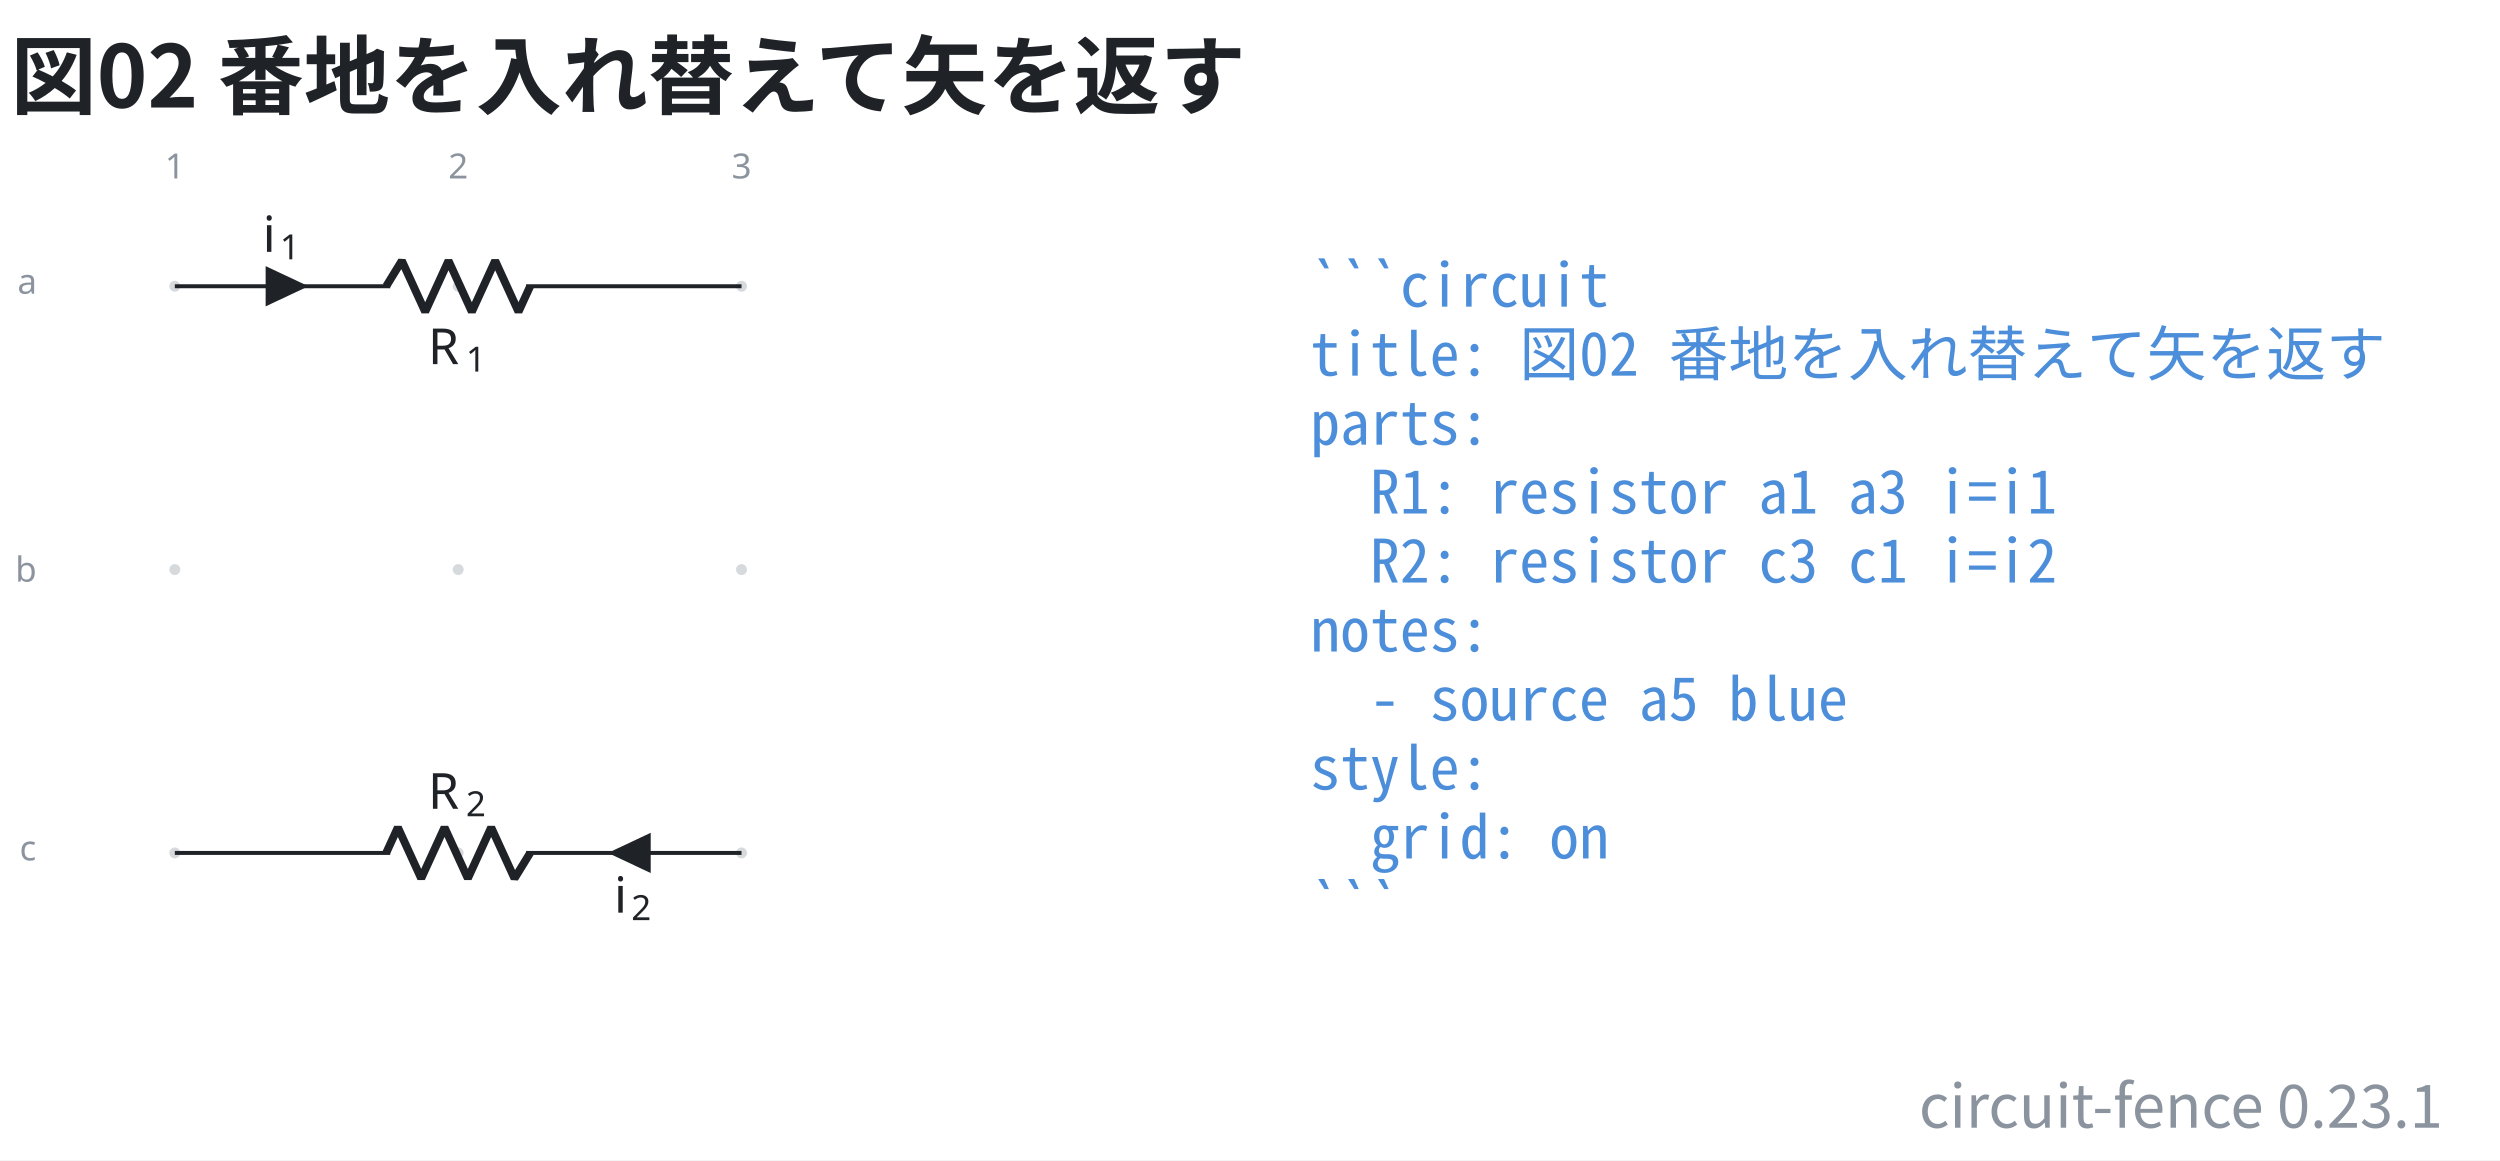
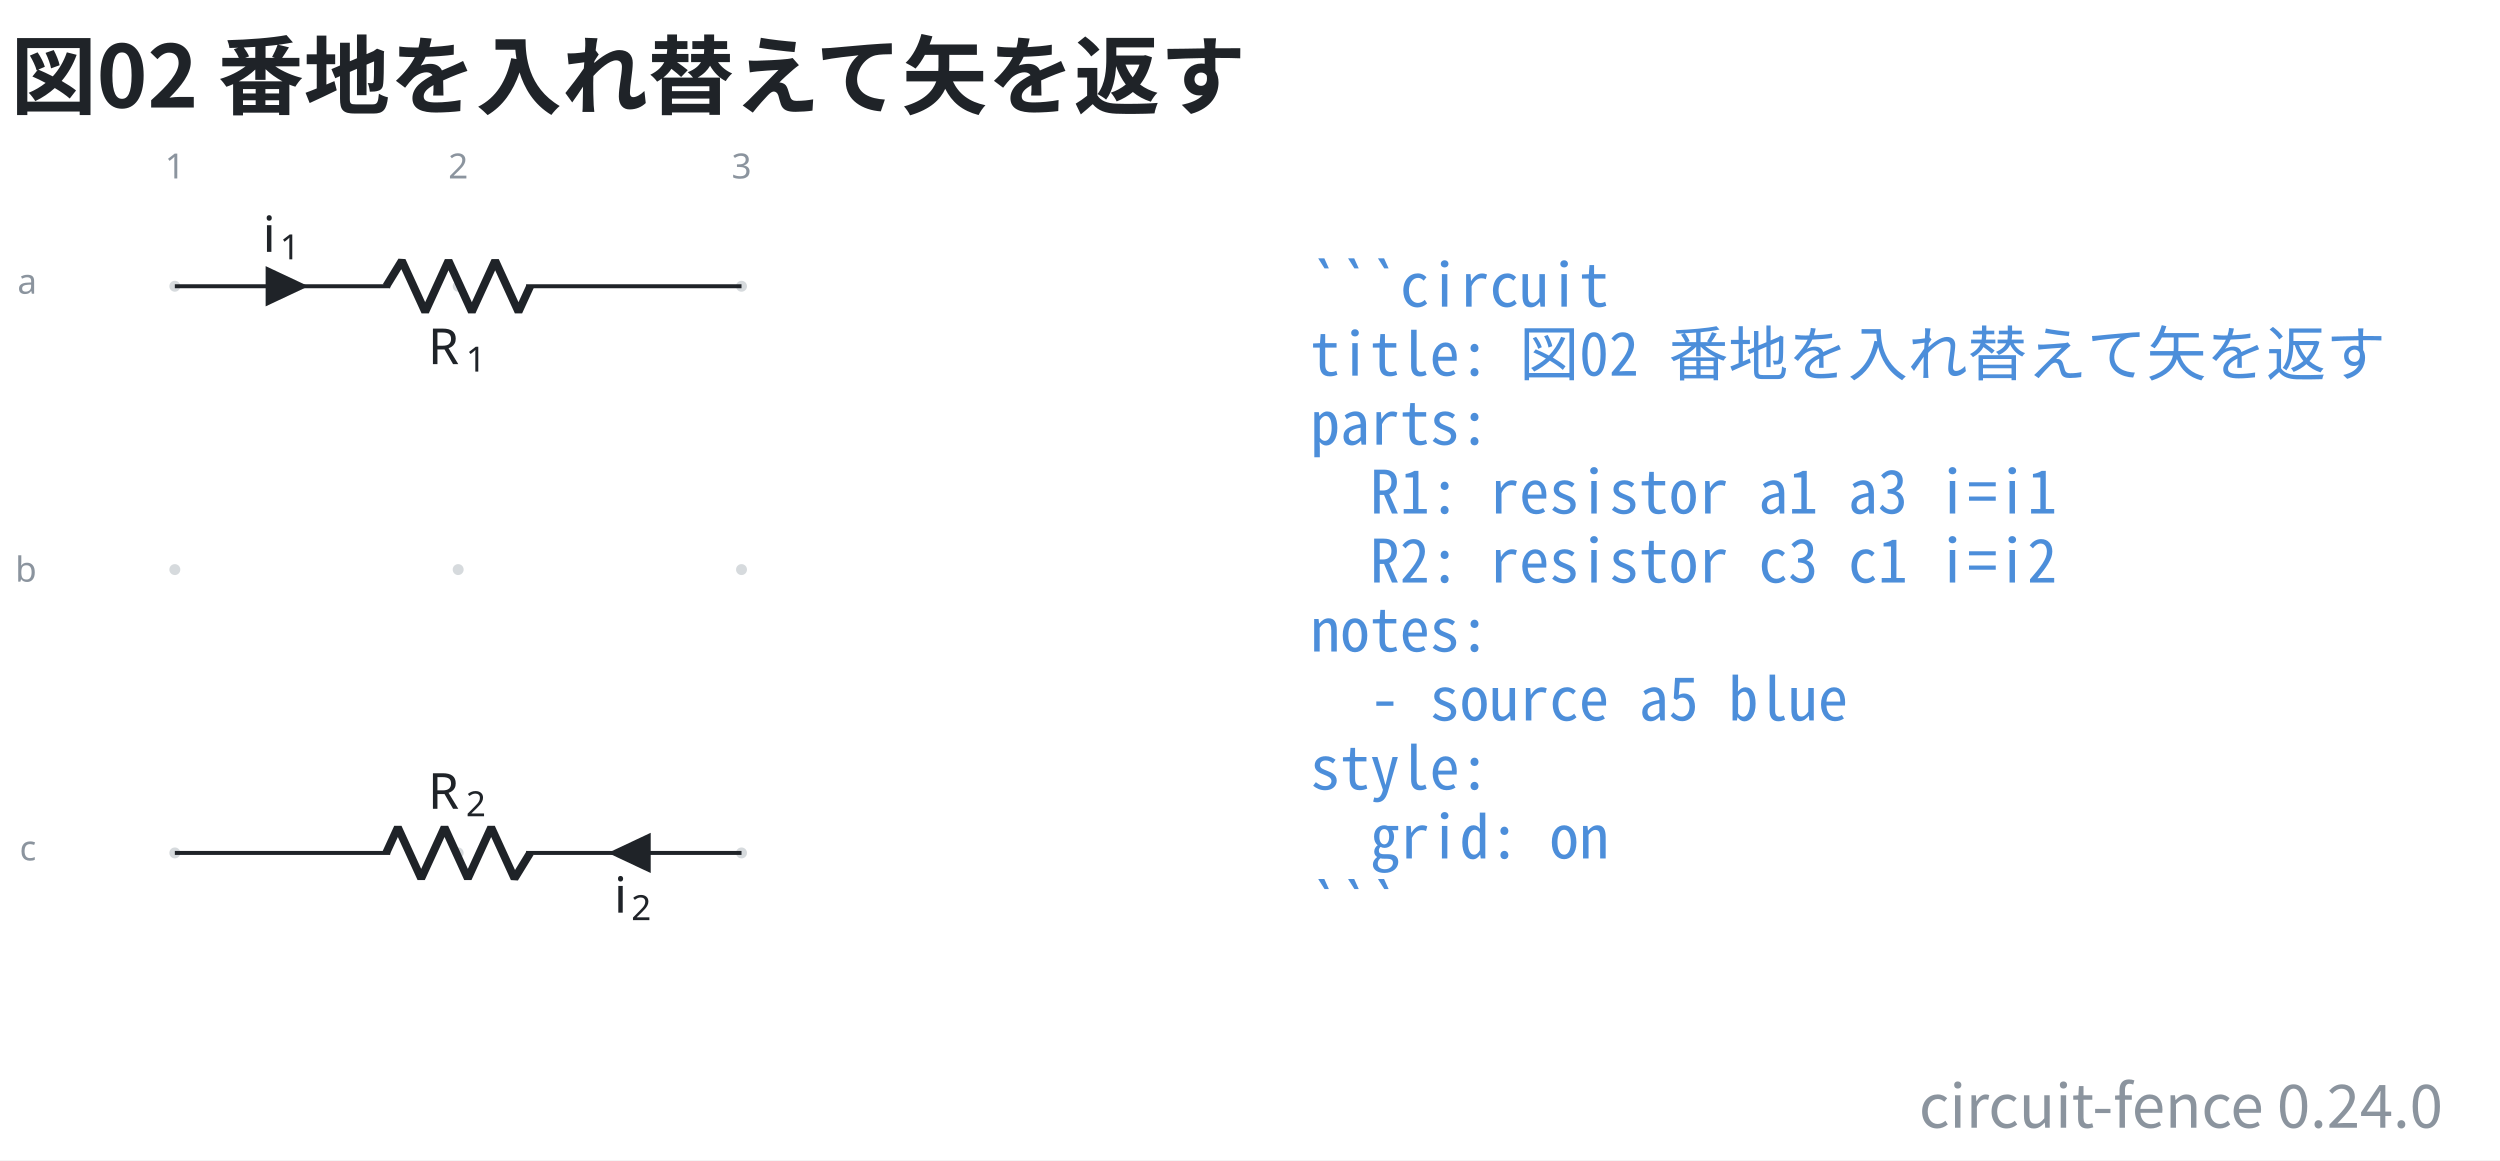
- <svg xmlns="http://www.w3.org/2000/svg" data-figure-paper="#ffffff" data-circuit-fence="0.23.1" fill="#1f2328" width="669.458" height="310.704" viewBox="-72 -72 502.093 233.028">
+ <svg xmlns="http://www.w3.org/2000/svg" data-figure-paper="#ffffff" data-circuit-fence="0.24.0" fill="#1f2328" width="669.458" height="310.704" viewBox="-72 -72 502.093 233.028">
  <rect x="-72" y="-72" width="502.093" height="233.028" fill="#ffffff" />
  <g stroke="#1f2328" stroke-miterlimit="10" stroke-width=".8">
    <path fill="#8b949e" fill-opacity=".35" stroke="none" stroke-opacity=".35" d="M-35.787-14.511a1.1 1.1 0 1 0-2.2 0 1.1 1.1 0 0 0 2.2 0M-35.787 42.394a1.1 1.1 0 1 0-2.2 0 1.1 1.1 0 0 0 2.2 0M-35.787 99.3a1.1 1.1 0 1 0-2.2 0 1.1 1.1 0 0 0 2.2 0M21.118-14.511a1.1 1.1 0 1 0-2.2 0 1.1 1.1 0 0 0 2.2 0M21.118 42.394a1.1 1.1 0 1 0-2.2 0 1.1 1.1 0 0 0 2.2 0M21.118 99.3a1.1 1.1 0 1 0-2.2 0 1.1 1.1 0 0 0 2.2 0M78.024-14.511a1.1 1.1 0 1 0-2.2 0 1.1 1.1 0 0 0 2.2 0M78.024 42.394a1.1 1.1 0 1 0-2.2 0 1.1 1.1 0 0 0 2.2 0M78.024 99.3a1.1 1.1 0 1 0-2.2 0 1.1 1.1 0 0 0 2.2 0m-1.1 0" />
    <g fill="#8b949e" stroke="#8b949e">
      <text x="-36.887" y="-14.511" fill="#8b949e" stroke="none" font-family="cmr7" font-size="7" transform="translate(-1.993 -21.645)">1</text>
    </g>
    <g fill="#8b949e" stroke="#8b949e">
      <text x="-36.887" y="-14.511" fill="#8b949e" stroke="none" font-family="cmr7" font-size="7" transform="translate(54.912 -21.645)">2</text>
    </g>
    <g fill="#8b949e" stroke="#8b949e">
      <text x="-36.887" y="-14.511" fill="#8b949e" stroke="none" font-family="cmr7" font-size="7" transform="translate(111.818 -21.645)">3</text>
    </g>
    <g fill="#8b949e" stroke="#8b949e">
      <text x="-36.887" y="-14.511" fill="#8b949e" stroke="none" font-family="cmr7" font-size="7" transform="translate(-31.62 1.507)">a</text>
    </g>
    <g fill="#8b949e" stroke="#8b949e">
      <text x="-36.887" y="-14.511" fill="#8b949e" stroke="none" font-family="cmr7" font-size="7" transform="translate(-32.05 59.336)">b</text>
    </g>
    <g fill="#8b949e" stroke="#8b949e">
      <text x="-36.887" y="-14.511" fill="#8b949e" stroke="none" font-family="cmr7" font-size="7" transform="translate(-31.189 115.318)">c</text>
    </g>
    <path fill="none" d="M-36.887-14.511h.4m-.4 0H6.36m27.315 0h43.248m-113.811 0H6.36m70.163 0h.4" />
    <g stroke-linejoin="bevel" stroke-width="1.6">
      <path fill="none" d="m5.561-14.511 3.143-5.122L13.39-9.39l4.685-10.243L22.761-9.39l4.686-10.243L32.133-9.39l2.343-5.121" />
    </g>
    <g stroke="none">
      <text x="-36.887" y="-14.511" font-family="cmmi10" font-size="10" transform="translate(50.866 15.648)">R</text>
      <text x="-29.294" y="-13.011" font-family="cmr7" font-size="7" transform="translate(50.866 15.648)">1</text>
    </g>
    <path d="M-18.25-14.511v3.414l7.255-3.414-7.256-3.415v3.415" />
    <g stroke="none">
      <text x="-36.887" y="-14.511" font-family="cmmi10" font-size="10" transform="translate(17.658 -6.9)">i</text>
      <text x="-33.442" y="-13.011" font-family="cmr7" font-size="7" transform="translate(17.658 -6.9)">1</text>
    </g>
    <path fill="none" d="M76.924 99.3h-.4m.4 0H33.676m-27.315 0h-43.248m113.811 0H33.676m-70.163 0h-.4" />
    <g stroke-linejoin="bevel" stroke-width="1.6">
      <path fill="none" d="m34.476 99.3-3.143 5.121-4.686-10.243-4.686 10.243-4.686-10.243-4.685 10.243-4.686-10.243L5.561 99.3" />
    </g>
    <g stroke="none">
      <text x="-36.887" y="-14.511" font-family="cmmi10" font-size="10" transform="translate(50.866 104.948)">R</text>
      <text x="-29.294" y="-13.011" font-family="cmr7" font-size="7" transform="translate(50.866 104.948)">2</text>
    </g>
    <path d="M58.287 99.3v-3.415L51.032 99.3l7.255 3.414V99.3" />
    <g stroke="none">
      <text x="-36.887" y="-14.511" font-family="cmmi10" font-size="10" transform="translate(88.221 125.806)">i</text>
      <text x="-33.442" y="-13.011" font-family="cmr7" font-size="7" transform="translate(88.221 125.806)">2</text>
    </g>
    <g>
      <text x="-36.887" y="-14.511" fill="#4c8eda" stroke="none" font-family="'Noto Sans Mono CJK JP',ui-monospace,'SFMono-Regular',Consolas,'Liberation Mono',monospace" font-size="12" transform="translate(228.022 4.1)" xml:space="preserve">```circuit</text>
    </g>
    <g>
      <text x="-36.887" y="-14.511" fill="#4c8eda" stroke="none" font-family="'Noto Sans Mono CJK JP',ui-monospace,'SFMono-Regular',Consolas,'Liberation Mono',monospace" font-size="12" transform="translate(228.022 17.956)" xml:space="preserve">title: 図02 番地を入れ替えて矢を返す</text>
    </g>
    <g>
      <text x="-36.887" y="-14.511" fill="#4c8eda" stroke="none" font-family="'Noto Sans Mono CJK JP',ui-monospace,'SFMono-Regular',Consolas,'Liberation Mono',monospace" font-size="12" transform="translate(228.022 31.813)" xml:space="preserve">parts:</text>
    </g>
    <g>
      <text x="-36.887" y="-14.511" fill="#4c8eda" stroke="none" font-family="'Noto Sans Mono CJK JP',ui-monospace,'SFMono-Regular',Consolas,'Liberation Mono',monospace" font-size="12" transform="translate(228.022 45.641)" xml:space="preserve">  R1: resistor a1 a3 i=i1</text>
    </g>
    <g>
      <text x="-36.887" y="-14.511" fill="#4c8eda" stroke="none" font-family="'Noto Sans Mono CJK JP',ui-monospace,'SFMono-Regular',Consolas,'Liberation Mono',monospace" font-size="12" transform="translate(228.022 59.498)" xml:space="preserve">  R2: resistor c3 c1 i=i2</text>
    </g>
    <g>
      <text x="-36.887" y="-14.511" fill="#4c8eda" stroke="none" font-family="'Noto Sans Mono CJK JP',ui-monospace,'SFMono-Regular',Consolas,'Liberation Mono',monospace" font-size="12" transform="translate(228.022 73.354)" xml:space="preserve">notes:</text>
    </g>
    <g>
      <text x="-36.887" y="-14.511" fill="#4c8eda" stroke="none" font-family="'Noto Sans Mono CJK JP',ui-monospace,'SFMono-Regular',Consolas,'Liberation Mono',monospace" font-size="12" transform="translate(228.022 87.21)" xml:space="preserve">  - source a5 blue</text>
    </g>
    <g>
      <text x="-36.887" y="-14.511" fill="#4c8eda" stroke="none" font-family="'Noto Sans Mono CJK JP',ui-monospace,'SFMono-Regular',Consolas,'Liberation Mono',monospace" font-size="12" transform="translate(228.022 101.067)" xml:space="preserve">style:</text>
    </g>
    <g>
      <text x="-36.887" y="-14.511" fill="#4c8eda" stroke="none" font-family="'Noto Sans Mono CJK JP',ui-monospace,'SFMono-Regular',Consolas,'Liberation Mono',monospace" font-size="12" transform="translate(228.022 114.924)" xml:space="preserve">  grid: on</text>
    </g>
    <g>
      <text x="-36.887" y="-14.511" fill="#4c8eda" stroke="none" font-family="'Noto Sans Mono CJK JP',ui-monospace,'SFMono-Regular',Consolas,'Liberation Mono',monospace" font-size="12" transform="translate(228.022 128.751)" xml:space="preserve">```</text>
    </g>
    <g>
      <text x="-36.887" y="-14.511" fill="#1f2328" stroke="none" font-family="'Noto Sans CJK JP','Noto Sans JP','Hiragino Sans','Yu Gothic',sans-serif" font-size="17.28" transform="translate(-32.983 -35.889)" font-weight="bold">図02 番地を入れ替えて矢を返す</text>
    </g>
    <g>
-       <text x="-36.887" y="-14.511" fill="#8b949e" stroke="none" font-family="'Noto Sans CJK JP','Noto Sans JP','Hiragino Sans','Yu Gothic',sans-serif" font-size="12" transform="translate(455.502 168.996)" text-anchor="end">circuit-fence 0.23.1</text>
+       <text x="-36.887" y="-14.511" fill="#8b949e" stroke="none" font-family="'Noto Sans CJK JP','Noto Sans JP','Hiragino Sans','Yu Gothic',sans-serif" font-size="12" transform="translate(455.502 168.996)" text-anchor="end">circuit-fence 0.24.0</text>
    </g>
  </g>
</svg>
